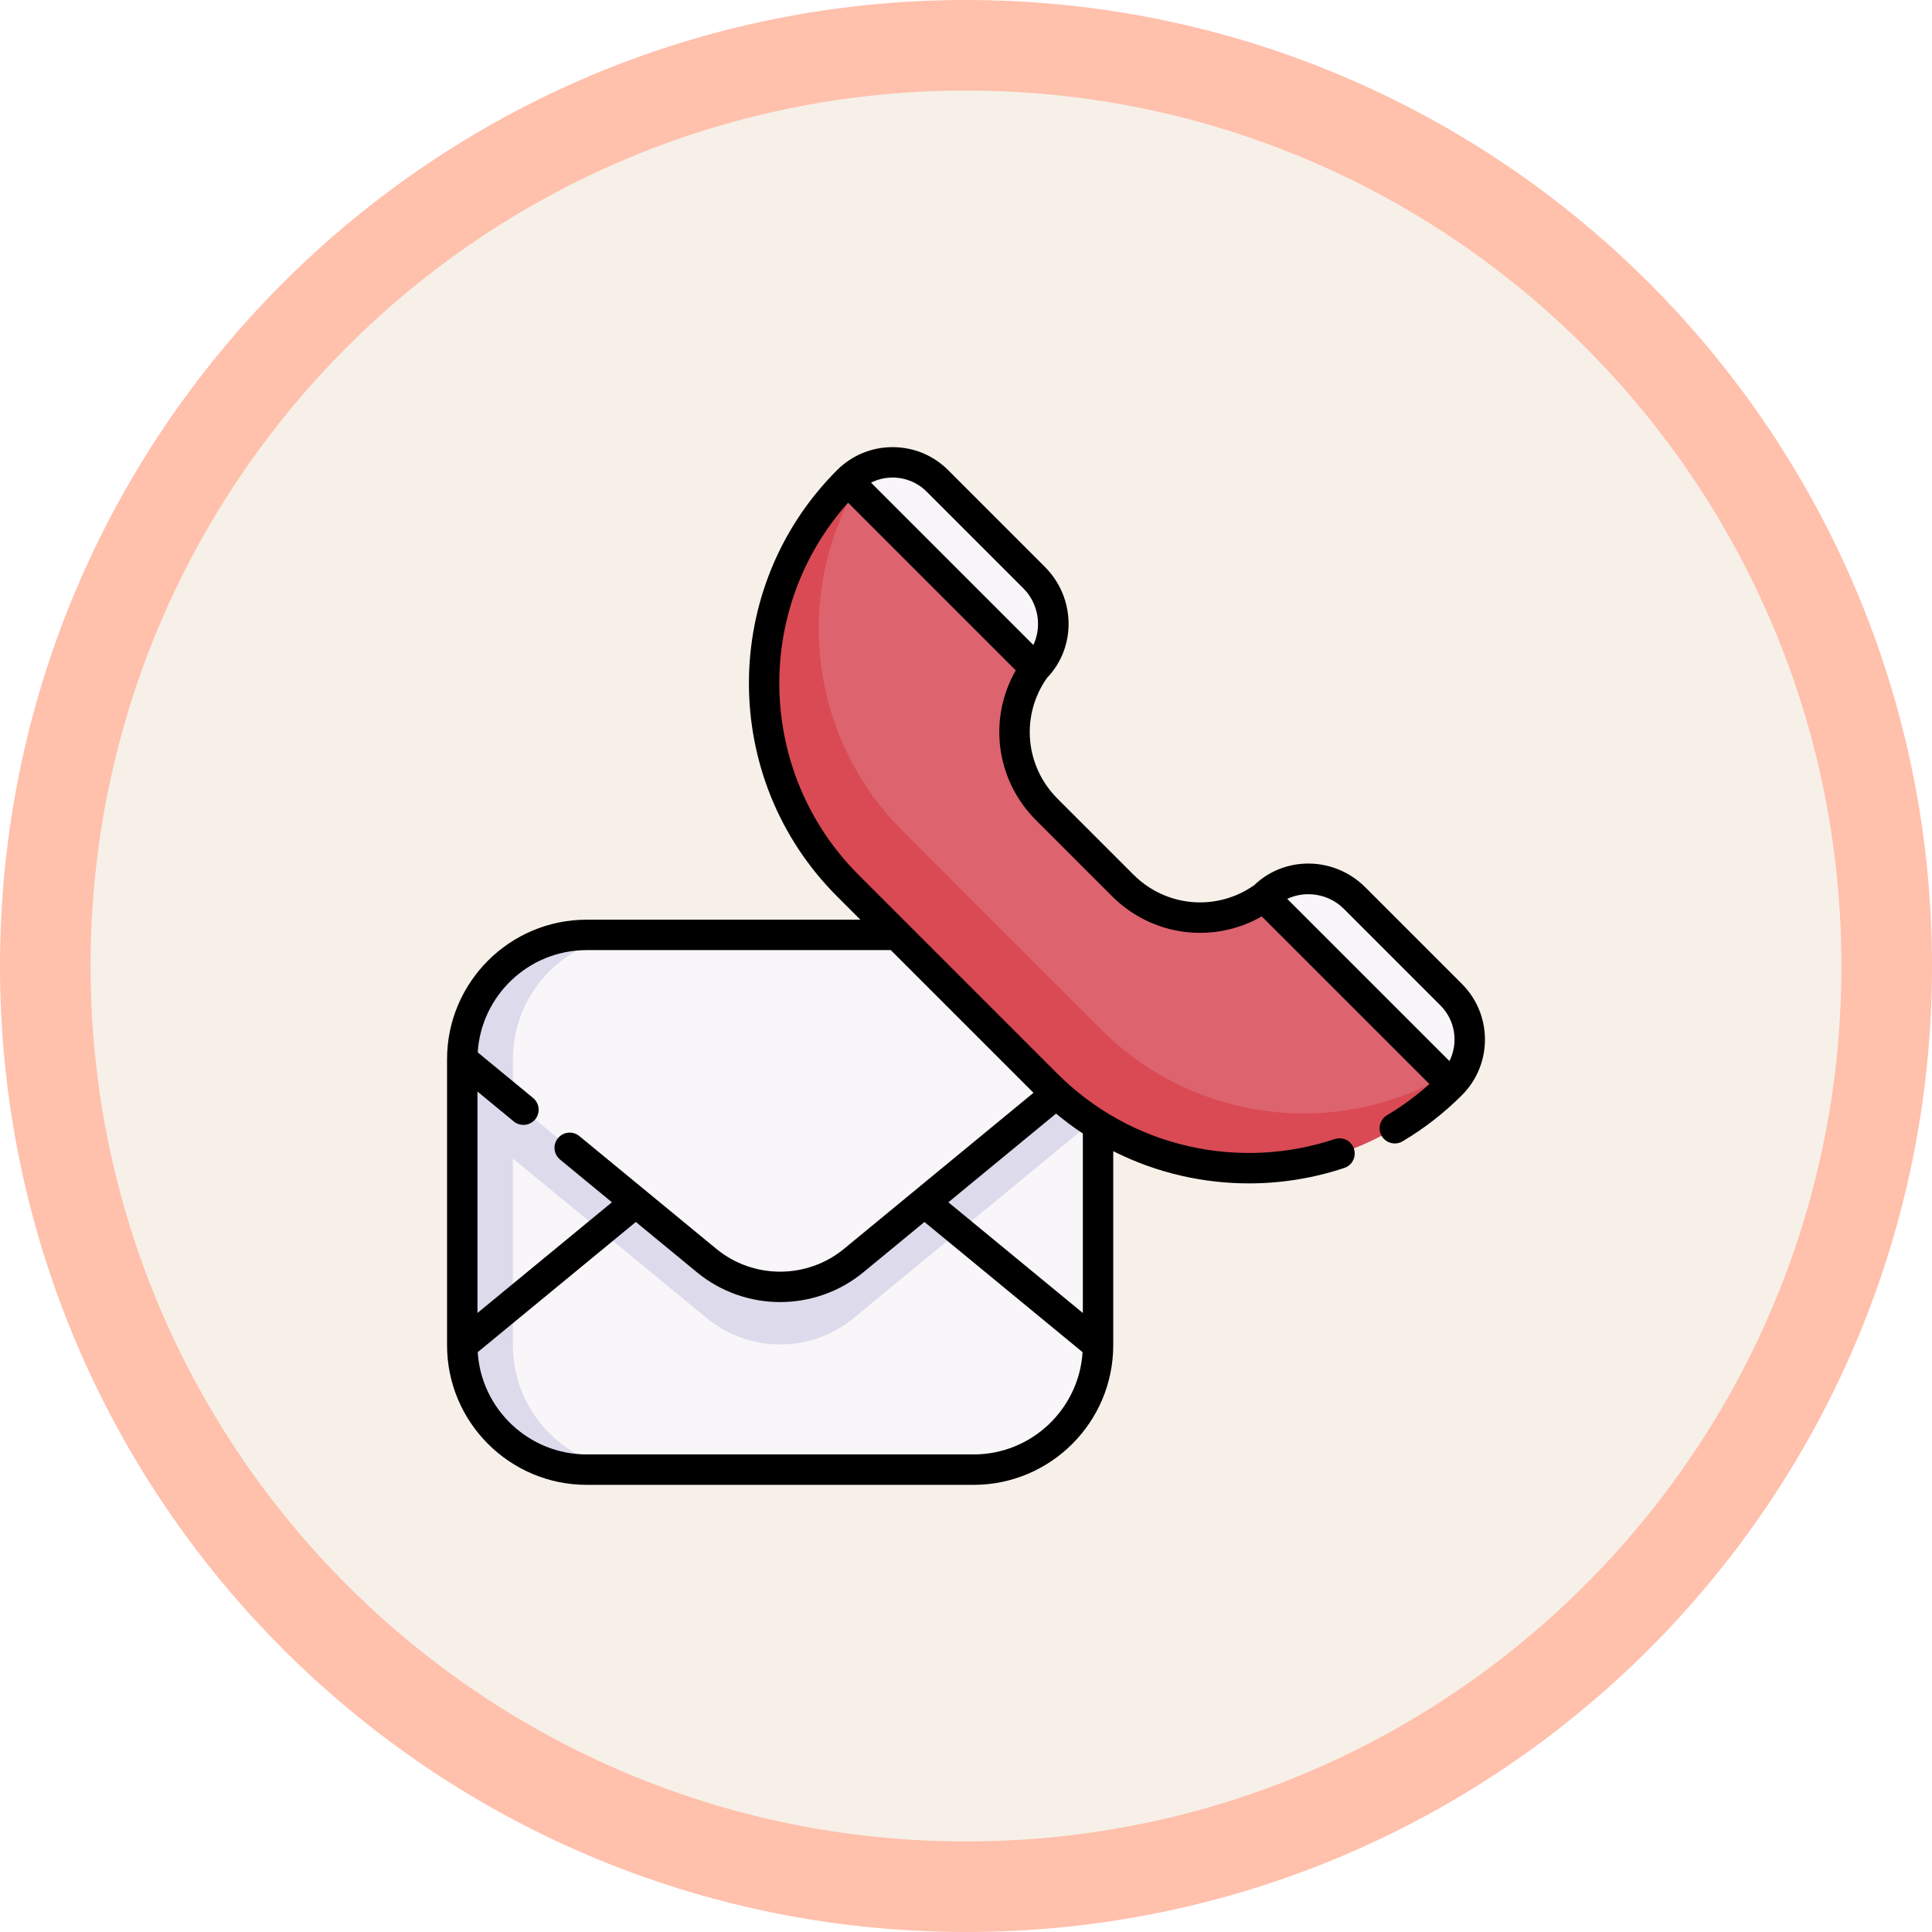
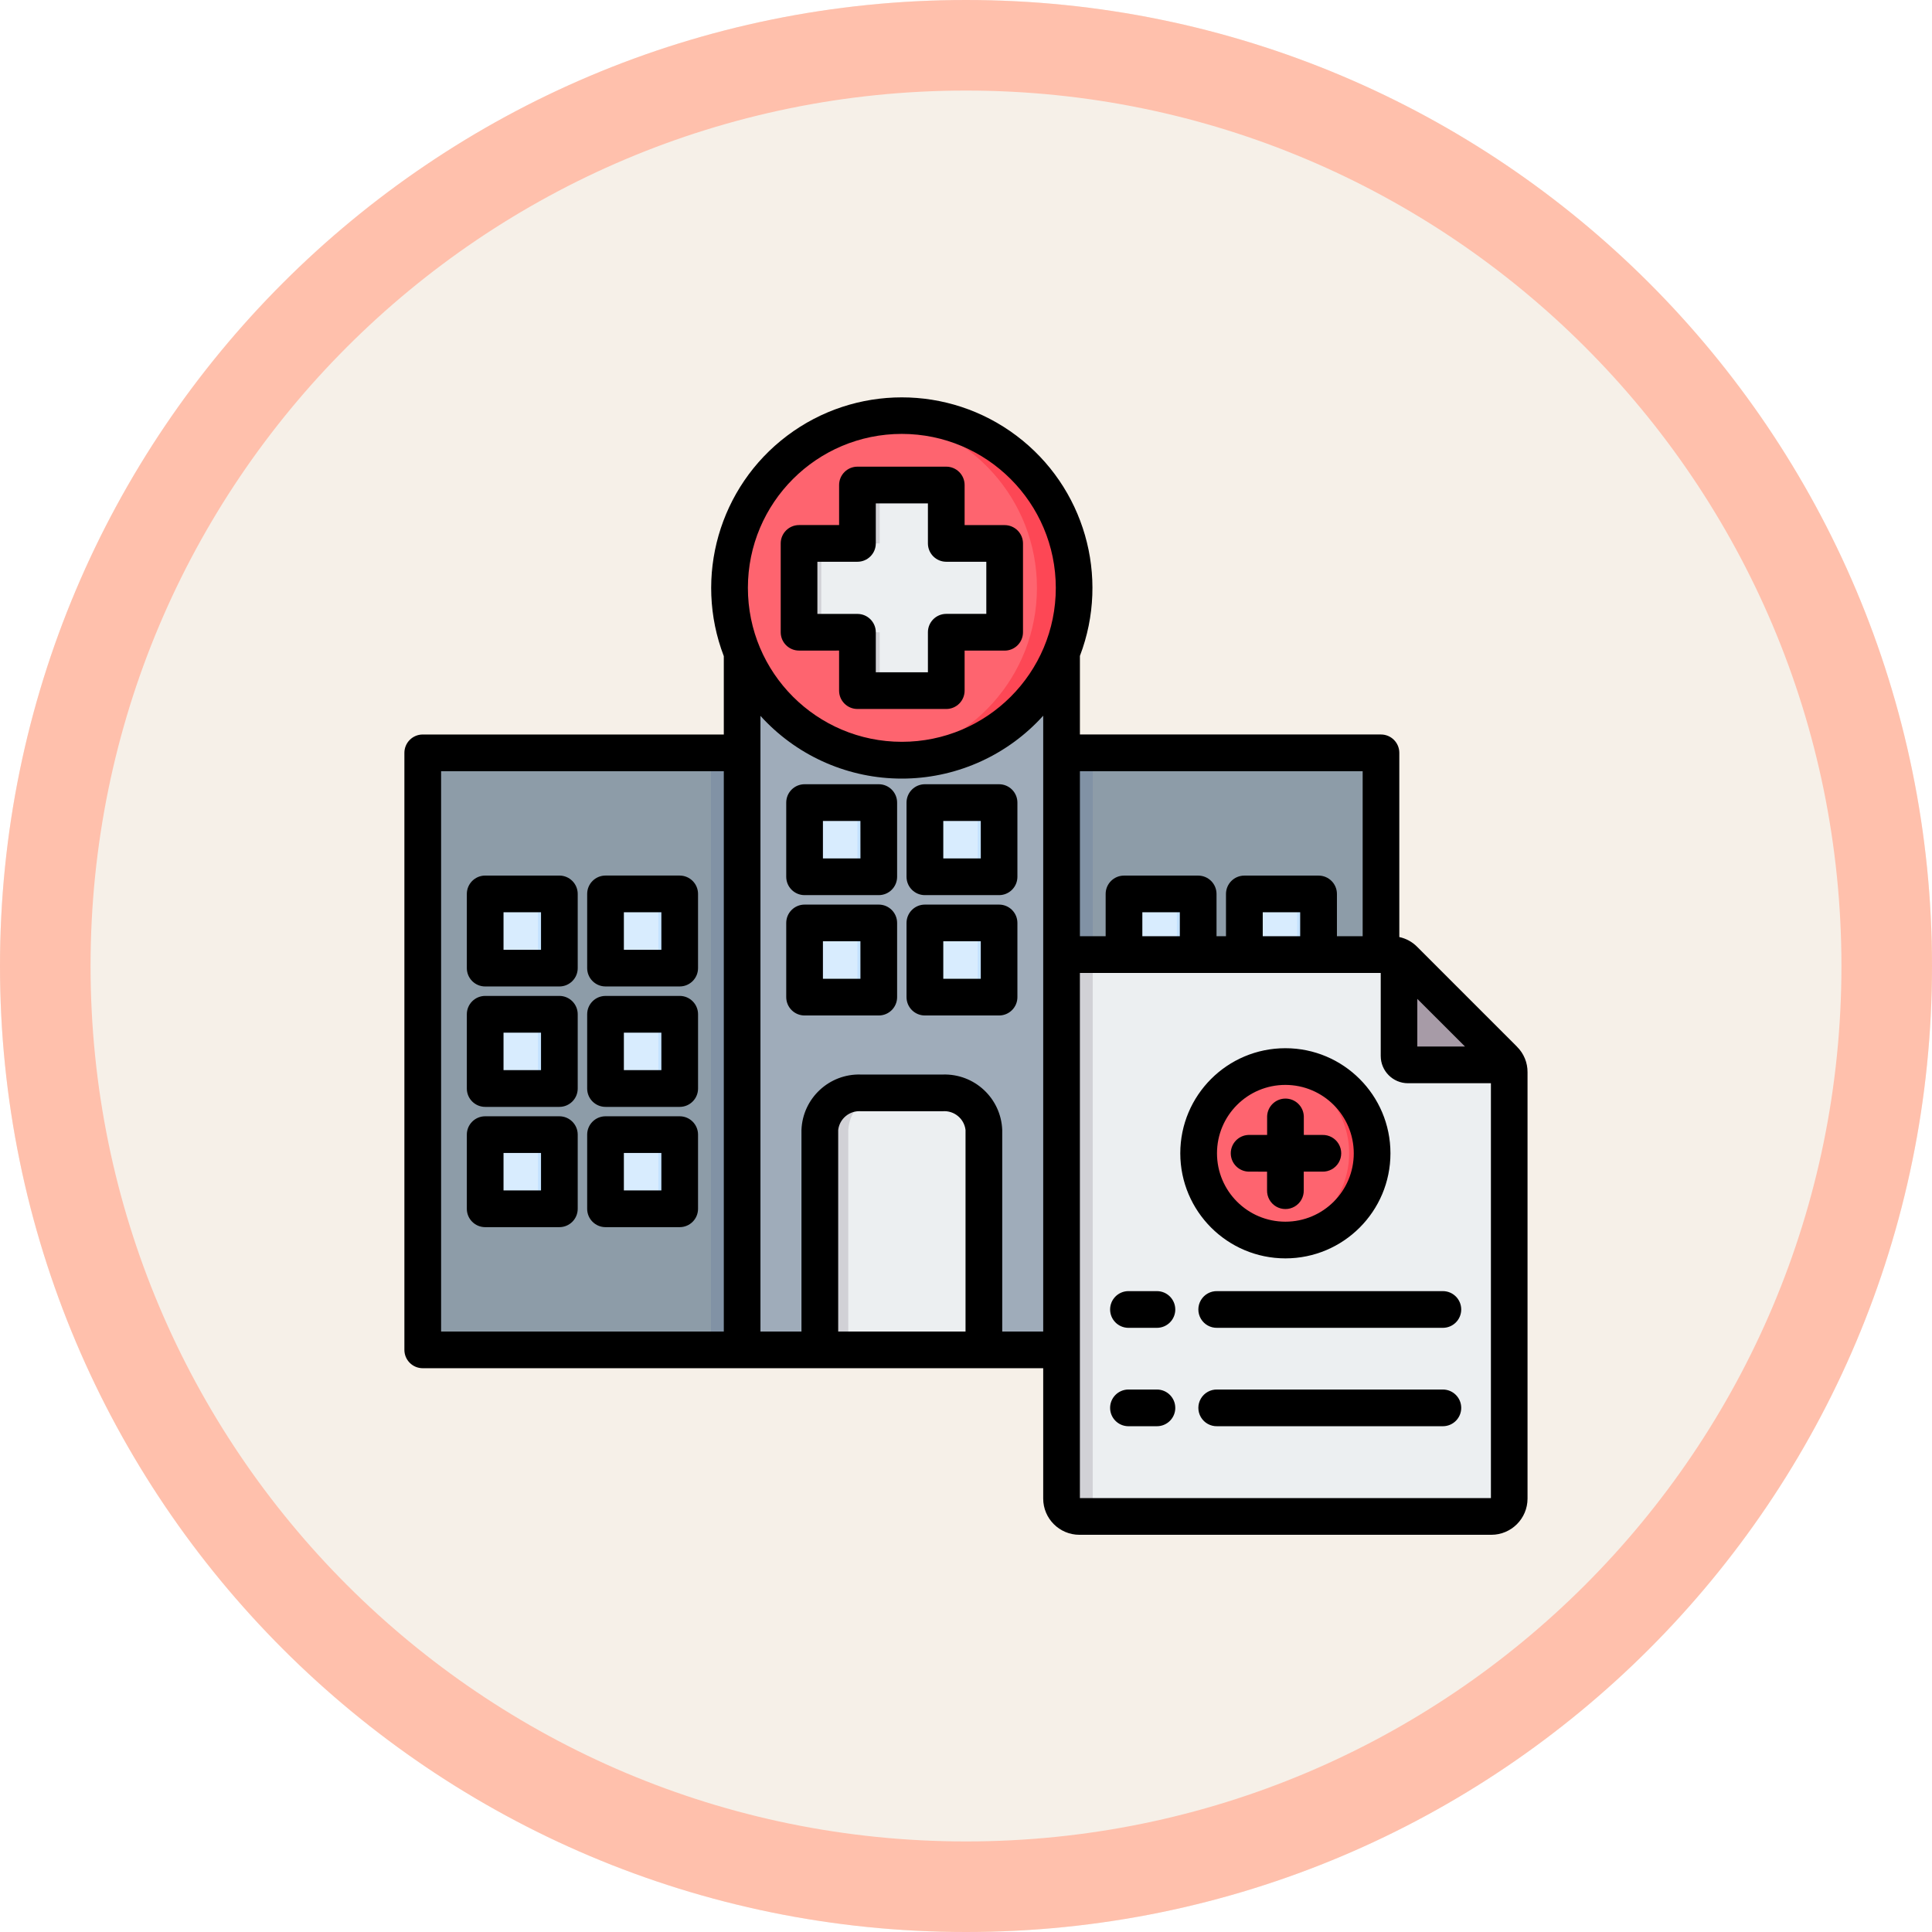
- <svg xmlns="http://www.w3.org/2000/svg" width="128.00" height="128.00" viewBox="0 0 128.00 128.00">
-   <g transform="matrix(1 0 0 1 -72.74609 -7992.0)">
-     <g transform="matrix(1 0 0 1 72.74609 7992)">
-       <circle cx="64" cy="64" r="61.0" fill="rgb(246,240,232)" stroke="rgb(255,192,172)" stroke-width="6" />
+ <svg xmlns="http://www.w3.org/2000/svg" width="128" height="128" viewBox="0 0 128 128">
+   <g id="Grupo_1181657" data-name="Grupo 1181657" transform="translate(-72.746 -7992)">
+     <g id="Elipse_13628" data-name="Elipse 13628" transform="translate(72.746 7992)" fill="#f6f0e8" stroke="#ffc0ac" stroke-width="6">
+       <circle cx="64" cy="64" r="64" stroke="none" />
+       <circle cx="64" cy="64" r="61" fill="none" />
    </g>
-     <g transform="matrix(1 0 0 1 102.3642 8021.572)">
-       <g transform="matrix(1 0 0 1 1.007351 1.060323)">
-         <g transform="matrix(1 0 0 1 0 31.30758)">
-           <g transform="matrix(1 0 0 1 -7.500004 -240.651)">
-             <path d="M 15.744 276.078 L 41.378 276.078 C 45.931 276.078 49.622 272.387 49.622 267.834 L 49.622 248.895 C 49.622 244.342 45.931 240.651 41.378 240.651 L 15.744 240.651 C 11.191 240.651 7.5 244.342 7.5 248.895 L 7.5 267.834 C 7.5 272.387 11.191 276.078 15.744 276.078 Z" fill="rgb(249,246,249)" stroke="none" stroke-width="0" />
-           </g>
-           <g>
-             <g transform="matrix(1 0 0 1 -7.500004 -240.651)">
-               <path d="M 19.098 276.078 L 15.744 276.078 C 11.191 276.078 7.5 272.387 7.5 267.834 L 7.5 248.895 C 7.5 244.342 11.191 240.651 15.744 240.651 L 19.098 240.651 C 14.545 240.651 10.854 244.342 10.854 248.895 L 10.854 267.834 C 10.854 272.387 14.545 276.078 19.098 276.078 Z" fill="rgb(221,218,236)" stroke="none" stroke-width="0" />
-             </g>
-             <g transform="matrix(1 0 0 1 -7.500866 -293.787)">
-               <path d="M 49.623 305.839 L 33.432 319.172 C 30.603 321.501 26.521 321.501 23.692 319.172 L 7.501 305.839 L 7.501 302.031 L 23.692 315.364 C 26.521 317.693 30.603 317.693 33.432 315.364 L 49.623 302.031" fill="rgb(221,218,236)" stroke="none" stroke-width="0" />
-             </g>
-           </g>
+     <g id="Grupo_1184698" data-name="Grupo 1184698" transform="translate(88.406 8010.318)">
+       <g id="Grupo_1184697" data-name="Grupo 1184697" transform="translate(12.347 9.214)">
+         <g id="Grupo_1184694" data-name="Grupo 1184694" transform="translate(0 0)">
+           <path id="Trazado_1009157" data-name="Trazado 1009157" d="M20.6,163.063H81.14a1.479,1.479,0,0,1,1.475,1.475v36.605a1.479,1.479,0,0,1-1.475,1.475H20.6a1.479,1.479,0,0,1-1.475-1.475V164.538a1.479,1.479,0,0,1,1.475-1.475Z" transform="translate(-19.13 -140.716)" fill="#8d9ca8" fill-rule="evenodd" />
+           <path id="Trazado_1009158" data-name="Trazado 1009158" d="M144.808,163.063H170.1v39.555H144.808Z" transform="translate(-125.711 -140.716)" fill="#8192a5" fill-rule="evenodd" />
+           <path id="Trazado_1009159" data-name="Trazado 1009159" d="M47.386,224.574h2.85a1.034,1.034,0,0,1,1.033,1.033v2.85a1.035,1.035,0,0,1-1.033,1.033h-2.85a1.035,1.035,0,0,1-1.033-1.033v-2.85A1.035,1.035,0,0,1,47.386,224.574Zm7.973,15.947h2.85a1.034,1.034,0,0,1,1.033,1.033v2.85a1.034,1.034,0,0,1-1.033,1.033H55.36a1.034,1.034,0,0,1-1.033-1.033v-2.85A1.035,1.035,0,0,1,55.36,240.521Zm-7.973,0h2.85a1.034,1.034,0,0,1,1.033,1.033v2.85a1.034,1.034,0,0,1-1.033,1.033h-2.85a1.034,1.034,0,0,1-1.033-1.033v-2.85A1.034,1.034,0,0,1,47.386,240.521Zm7.973-7.973h2.85a1.034,1.034,0,0,1,1.033,1.033v2.85a1.034,1.034,0,0,1-1.033,1.033H55.36a1.034,1.034,0,0,1-1.033-1.033v-2.85A1.035,1.035,0,0,1,55.36,232.547Zm-7.973,0h2.85a1.034,1.034,0,0,1,1.033,1.033v2.85a1.034,1.034,0,0,1-1.033,1.033h-2.85a1.034,1.034,0,0,1-1.033-1.033v-2.85A1.034,1.034,0,0,1,47.386,232.547Zm7.973-7.973h2.85a1.034,1.034,0,0,1,1.033,1.033v2.85a1.035,1.035,0,0,1-1.033,1.033H55.36a1.035,1.035,0,0,1-1.033-1.033v-2.85a1.035,1.035,0,0,1,1.033-1.033Z" transform="translate(-42.217 -192.881)" fill="#d8ecfe" fill-rule="evenodd" />
+           <path id="Trazado_1009160" data-name="Trazado 1009160" d="M62.606,224.574h1.413a1.034,1.034,0,0,1,1.033,1.033v2.85a1.035,1.035,0,0,1-1.033,1.033H62.606a1.035,1.035,0,0,0,1.033-1.033v-2.85A1.035,1.035,0,0,0,62.606,224.574Zm7.973,15.947h1.413a1.034,1.034,0,0,1,1.033,1.033v2.85a1.034,1.034,0,0,1-1.033,1.033H70.579a1.034,1.034,0,0,0,1.033-1.033v-2.85A1.035,1.035,0,0,0,70.579,240.521Zm-7.973,0h1.413a1.034,1.034,0,0,1,1.033,1.033v2.85a1.034,1.034,0,0,1-1.033,1.033H62.606a1.034,1.034,0,0,0,1.033-1.033v-2.85A1.034,1.034,0,0,0,62.606,240.521Zm7.973-7.973h1.413a1.034,1.034,0,0,1,1.033,1.033v2.85a1.034,1.034,0,0,1-1.033,1.033H70.579a1.034,1.034,0,0,0,1.033-1.033v-2.85A1.035,1.035,0,0,0,70.579,232.547Zm-7.973,0h1.413a1.034,1.034,0,0,1,1.033,1.033v2.85a1.034,1.034,0,0,1-1.033,1.033H62.606a1.034,1.034,0,0,0,1.033-1.033v-2.85A1.034,1.034,0,0,0,62.606,232.547Zm7.973-7.973h1.413a1.034,1.034,0,0,1,1.033,1.033v2.85a1.034,1.034,0,0,1-1.033,1.033H70.579a1.035,1.035,0,0,0,1.033-1.033v-2.85a1.035,1.035,0,0,0-1.033-1.033Z" transform="translate(-56 -192.881)" fill="#c4e2ff" fill-rule="evenodd" />
+           <path id="Trazado_1009161" data-name="Trazado 1009161" d="M325.92,224.574h2.85a1.034,1.034,0,0,1,1.032,1.033v2.85a1.034,1.034,0,0,1-1.032,1.033h-2.85a1.035,1.035,0,0,1-1.032-1.033v-2.85A1.035,1.035,0,0,1,325.92,224.574Zm7.973,15.947h2.85a1.034,1.034,0,0,1,1.033,1.033v2.85a1.034,1.034,0,0,1-1.033,1.033h-2.85a1.034,1.034,0,0,1-1.033-1.033v-2.85A1.035,1.035,0,0,1,333.894,240.521Zm-7.973,0h2.85a1.034,1.034,0,0,1,1.032,1.033v2.85a1.034,1.034,0,0,1-1.032,1.033h-2.85a1.034,1.034,0,0,1-1.032-1.033v-2.85A1.034,1.034,0,0,1,325.92,240.521Zm7.973-7.973h2.85a1.034,1.034,0,0,1,1.033,1.033v2.85a1.034,1.034,0,0,1-1.033,1.033h-2.85a1.034,1.034,0,0,1-1.033-1.033v-2.85A1.035,1.035,0,0,1,333.894,232.547Zm-7.973,0h2.85a1.034,1.034,0,0,1,1.032,1.033v2.85a1.034,1.034,0,0,1-1.032,1.033h-2.85a1.034,1.034,0,0,1-1.032-1.033v-2.85A1.034,1.034,0,0,1,325.92,232.547Zm7.973-7.973h2.85a1.034,1.034,0,0,1,1.033,1.033v2.85a1.035,1.035,0,0,1-1.033,1.033h-2.85a1.035,1.035,0,0,1-1.033-1.033v-2.85a1.035,1.035,0,0,1,1.033-1.033Z" transform="translate(-278.428 -192.881)" fill="#d8ecfe" fill-rule="evenodd" />
+           <path id="Trazado_1009162" data-name="Trazado 1009162" d="M341.14,224.574h1.413a1.034,1.034,0,0,1,1.033,1.033v2.85a1.035,1.035,0,0,1-1.033,1.033H341.14a1.035,1.035,0,0,0,1.033-1.033v-2.85A1.035,1.035,0,0,0,341.14,224.574Zm7.973,15.947h1.413a1.034,1.034,0,0,1,1.033,1.033v2.85a1.034,1.034,0,0,1-1.033,1.033h-1.413a1.034,1.034,0,0,0,1.033-1.033v-2.85A1.034,1.034,0,0,0,349.113,240.521Zm-7.973,0h1.413a1.034,1.034,0,0,1,1.033,1.033v2.85a1.034,1.034,0,0,1-1.033,1.033H341.14a1.035,1.035,0,0,0,1.033-1.033v-2.85A1.034,1.034,0,0,0,341.14,240.521Zm7.973-7.973h1.413a1.034,1.034,0,0,1,1.033,1.033v2.85a1.034,1.034,0,0,1-1.033,1.033h-1.413a1.034,1.034,0,0,0,1.033-1.033v-2.85A1.034,1.034,0,0,0,349.113,232.547Zm-7.973,0h1.413a1.034,1.034,0,0,1,1.033,1.033v2.85a1.034,1.034,0,0,1-1.033,1.033H341.14a1.035,1.035,0,0,0,1.033-1.033v-2.85A1.034,1.034,0,0,0,341.14,232.547Zm7.973-7.973h1.413a1.034,1.034,0,0,1,1.033,1.033v2.85a1.035,1.035,0,0,1-1.033,1.033h-1.413a1.035,1.035,0,0,0,1.033-1.033v-2.85a1.035,1.035,0,0,0-1.033-1.033Z" transform="translate(-292.21 -192.881)" fill="#c4e2ff" fill-rule="evenodd" />
+           <path id="Trazado_1009163" data-name="Trazado 1009163" d="M159.872,101.3h18.212a1.479,1.479,0,0,1,1.475,1.475v47.465H158.4V102.774a1.479,1.479,0,0,1,1.475-1.475Z" transform="translate(-137.235 -88.337)" fill="#9facba" fill-rule="evenodd" />
+           <path id="Trazado_1009164" data-name="Trazado 1009164" d="M192.275,313.782v14.571h10.866V313.782a2.606,2.606,0,0,0-2.725-2.456H195A2.606,2.606,0,0,0,192.275,313.782Z" transform="translate(-165.965 -266.451)" fill="#eceff1" fill-rule="evenodd" />
+           <path id="Trazado_1009165" data-name="Trazado 1009165" d="M192.275,313.782v14.571h1.883V313.782a2.606,2.606,0,0,1,2.725-2.456H195A2.606,2.606,0,0,0,192.275,313.782Z" transform="translate(-165.965 -266.451)" fill="#d1d1d6" fill-rule="evenodd" />
+           <path id="Trazado_1009166" data-name="Trazado 1009166" d="M186.652,184.752h2.85a1.035,1.035,0,0,1,1.033,1.033v2.85a1.034,1.034,0,0,1-1.033,1.033h-2.85a1.035,1.035,0,0,1-1.033-1.033v-2.85A1.035,1.035,0,0,1,186.652,184.752Zm7.973,7.973h2.85a1.035,1.035,0,0,1,1.033,1.033v2.85a1.034,1.034,0,0,1-1.033,1.033h-2.85a1.035,1.035,0,0,1-1.033-1.033v-2.85A1.035,1.035,0,0,1,194.626,192.725Zm-7.973,0h2.85a1.035,1.035,0,0,1,1.033,1.033v2.85a1.034,1.034,0,0,1-1.033,1.033h-2.85a1.035,1.035,0,0,1-1.033-1.033v-2.85A1.035,1.035,0,0,1,186.652,192.725Zm7.973-7.973h2.85a1.035,1.035,0,0,1,1.033,1.033v2.85a1.034,1.034,0,0,1-1.033,1.033h-2.85a1.035,1.035,0,0,1-1.033-1.033v-2.85A1.035,1.035,0,0,1,194.626,184.752Z" transform="translate(-160.322 -159.11)" fill="#d8ecfe" fill-rule="evenodd" />
+           <path id="Trazado_1009167" data-name="Trazado 1009167" d="M201.873,184.752h1.413a1.035,1.035,0,0,1,1.033,1.033v2.85a1.034,1.034,0,0,1-1.033,1.033h-1.413a1.035,1.035,0,0,0,1.033-1.033v-2.85A1.035,1.035,0,0,0,201.873,184.752Zm7.973,7.973h1.413a1.035,1.035,0,0,1,1.033,1.033v2.85a1.034,1.034,0,0,1-1.033,1.033h-1.413a1.035,1.035,0,0,0,1.033-1.033v-2.85a1.034,1.034,0,0,0-1.033-1.033Zm-7.973,0h1.413a1.035,1.035,0,0,1,1.033,1.033v2.85a1.034,1.034,0,0,1-1.033,1.033h-1.413a1.035,1.035,0,0,0,1.033-1.033v-2.85A1.035,1.035,0,0,0,201.873,192.725Zm7.973-7.973h1.413a1.035,1.035,0,0,1,1.033,1.033v2.85a1.034,1.034,0,0,1-1.033,1.033h-1.413a1.035,1.035,0,0,0,1.033-1.033v-2.85a1.035,1.035,0,0,0-1.033-1.033Z" transform="translate(-174.105 -159.11)" fill="#c4e2ff" fill-rule="evenodd" />
+           <circle id="Elipse_13960" data-name="Elipse 13960" cx="11.416" cy="11.416" r="11.416" transform="translate(20.327)" fill="#fe646f" />
+           <path id="Trazado_1009168" data-name="Trazado 1009168" d="M229.182,19.347a11.416,11.416,0,0,1-9.312,19.42,11.416,11.416,0,0,0,0-22.7A11.393,11.393,0,0,1,229.182,19.347Z" transform="translate(-189.367 -16.003)" fill="#fd4755" fill-rule="evenodd" />
+           <path id="Trazado_1009169" data-name="Trazado 1009169" d="M187.073,46.3h5.884v3.869h3.869v5.885h-3.869v3.869h-5.884V56.056H183.2V50.171h3.869Z" transform="translate(-158.273 -41.697)" fill="#eceff1" fill-rule="evenodd" />
+           <path id="Trazado_1009170" data-name="Trazado 1009170" d="M187.073,46.3h1.475v3.869h-1.475Zm0,9.754v3.869h1.475V56.056Zm-2.394-5.884H183.2v5.884h1.475Z" transform="translate(-158.273 -41.697)" fill="#d1d1d6" fill-rule="evenodd" />
        </g>
-         <g transform="matrix(1 0 0 1 19.98897 0)">
-           <g transform="matrix(1 0 0 1 -192.1171 -7.552976)">
-             <path d="M 203.609 8.783 L 210.016 15.19 C 211.656 16.83 211.725 19.557 210.085 21.198 L 202.042 18.752 L 197.67 8.783 C 198.49 7.962 199.565 7.552 200.64 7.553 C 201.714 7.552 202.789 7.963 203.609 8.783 Z" fill="rgb(249,246,249)" stroke="none" stroke-width="0" />
-           </g>
-           <g transform="matrix(1 0 0 1 -369.7877 -185.4351)">
-             <path d="M 408.913 214.298 L 415.321 220.706 C 416.961 222.346 416.961 225.003 415.322 226.644 L 415.321 226.645 L 406.724 222.722 L 402.906 214.23 C 404.546 212.59 407.272 212.658 408.913 214.298 Z" fill="rgb(249,246,249)" stroke="none" stroke-width="0" />
-           </g>
-           <g transform="matrix(1 0 0 1 -156.3262 -15.47923)">
-             <path d="M 161.879 16.709 L 174.294 29.124 C 172.258 31.956 172.514 35.927 175.06 38.473 L 180.096 43.508 C 182.642 46.054 186.612 46.311 189.445 44.274 L 201.859 56.689 C 194.454 64.092 182.452 64.093 175.048 56.688 L 161.879 43.52 C 154.475 36.116 154.475 24.113 161.879 16.709 Z" fill="rgb(221,99,110)" stroke="none" stroke-width="0" />
-           </g>
-           <g transform="matrix(1 0 0 1 -156.3263 -15.4784)">
-             <path d="M 165.506 39.892 L 178.674 53.061 C 184.822 59.208 194.139 60.252 201.362 56.191 L 201.859 56.688 C 194.455 64.091 182.452 64.092 175.048 56.687 L 161.879 43.519 C 154.475 36.115 154.475 24.112 161.879 16.708 L 162.377 17.205 C 158.316 24.428 159.359 33.746 165.506 39.892 Z" fill="rgb(218,74,84)" stroke="none" stroke-width="0" />
-           </g>
+         <g id="Grupo_1184695" data-name="Grupo 1184695" transform="translate(42.323 35.711)">
+           <path id="Trazado_1009171" data-name="Trazado 1009171" d="M298.839,251.016h20.687a1.139,1.139,0,0,1,.833.345l6.618,6.618a1.139,1.139,0,0,1,.345.833v28.25a1.181,1.181,0,0,1-1.179,1.179H298.839a1.181,1.181,0,0,1-1.179-1.179V252.195A1.181,1.181,0,0,1,298.839,251.016Z" transform="translate(-297.66 -251.016)" fill="#eceff1" fill-rule="evenodd" />
+           <path id="Trazado_1009172" data-name="Trazado 1009172" d="M298.839,251.016h.887v37.226h-.887a1.181,1.181,0,0,1-1.179-1.179V252.195A1.181,1.181,0,0,1,298.839,251.016Z" transform="translate(-297.66 -251.016)" fill="#d1d1d6" fill-rule="evenodd" />
+           <path id="Trazado_1009173" data-name="Trazado 1009173" d="M444.772,251.689a1.184,1.184,0,0,1,.345.243l6.618,6.618a1.183,1.183,0,0,1,.243.345h-6.617a.59.59,0,0,1-.589-.589Z" transform="translate(-422.418 -251.587)" fill="#a79ba7" fill-rule="evenodd" />
+         </g>
+         <g id="Grupo_1184696" data-name="Grupo 1184696" transform="translate(51.407 43.131)">
+           <circle id="Elipse_13961" data-name="Elipse 13961" cx="5.747" cy="5.747" r="5.747" transform="translate(0 0)" fill="#fe646f" />
+           <path id="Trazado_1009174" data-name="Trazado 1009174" d="M391.025,299.844a5.747,5.747,0,0,1,0,11.495,5.809,5.809,0,0,1-.76-.05,5.748,5.748,0,0,0,0-11.394A5.755,5.755,0,0,1,391.025,299.844Z" transform="translate(-385.278 -299.844)" fill="#fd4755" fill-rule="evenodd" />
        </g>
      </g>
-       <g transform="matrix(1 0 0 1 -1.8189894035458565e-12 0)">
-         <path d="M 67.242 35.619 L 60.834 29.211 C 58.791 27.168 55.513 27.116 53.477 29.073 C 50.991 30.823 47.637 30.536 45.478 28.377 L 40.443 23.341 C 38.284 21.183 37.996 17.83 39.746 15.344 C 41.704 13.308 41.651 10.028 39.608 7.985 L 33.201 1.578 C 32.217 0.594 30.912 0.053 29.525 0.053 C 29.522 0.053 29.518 0.053 29.515 0.053 C 28.127 0.053 26.822 0.594 25.838 1.576 C 25.838 1.577 25.838 1.577 25.837 1.578 C 18.054 9.362 18.054 22.029 25.837 29.813 L 27.384 31.36 L 9.251 31.36 C 4.15 31.36 0 35.51 2.28881854127394e-05 40.611 L 2.28881854127394e-05 40.613 L 2.28881854127394e-05 59.551 C 2.28881854127394e-05 64.652 4.15 68.803 9.251 68.803 L 34.886 68.803 C 39.987 68.803 44.137 64.652 44.137 59.551 L 44.137 46.696 C 45.578 47.423 47.107 47.975 48.695 48.335 C 50.157 48.666 51.643 48.831 53.127 48.831 C 55.266 48.831 57.4 48.488 59.446 47.807 C 59.974 47.632 60.259 47.061 60.083 46.534 C 59.908 46.006 59.337 45.72 58.809 45.896 C 55.693 46.933 52.35 47.097 49.141 46.37 C 45.845 45.624 42.832 43.959 40.429 41.557 L 27.262 28.389 C 20.503 21.629 20.272 10.774 26.569 3.734 L 37.678 14.843 C 35.842 18.047 36.35 22.098 39.018 24.766 L 44.053 29.801 C 46.722 32.47 50.773 32.977 53.976 31.142 L 65.085 42.25 C 64.215 43.03 63.274 43.721 62.278 44.312 C 61.799 44.595 61.642 45.213 61.925 45.692 C 62.209 46.17 62.827 46.328 63.306 46.044 C 64.732 45.199 66.056 44.169 67.242 42.983 C 67.243 42.981 67.244 42.98 67.245 42.979 C 67.246 42.978 67.246 42.978 67.246 42.978 C 69.271 40.947 69.269 37.647 67.242 35.619 Z M 9.251 33.375 L 29.398 33.375 L 38.853 42.829 L 26.299 53.167 C 23.847 55.184 20.29 55.184 17.839 53.167 L 8.767 45.697 C 8.338 45.343 7.703 45.404 7.35 45.834 C 6.996 46.263 7.057 46.898 7.487 47.252 L 10.923 50.081 L 2.015 57.417 L 2.015 42.746 L 4.42 44.727 C 4.608 44.881 4.835 44.956 5.06 44.956 C 5.351 44.956 5.639 44.831 5.839 44.59 C 6.192 44.16 6.131 43.525 5.701 43.171 L 2.031 40.149 C 2.27 36.374 5.416 33.375 9.251 33.375 Z M 34.886 66.788 L 9.251 66.788 C 5.417 66.788 2.27 63.789 2.031 60.013 L 12.508 51.387 L 16.558 54.722 C 18.155 56.036 20.112 56.693 22.068 56.693 C 24.025 56.693 25.983 56.036 27.579 54.722 L 31.629 51.387 L 42.106 60.014 C 41.867 63.789 38.721 66.788 34.886 66.788 Z M 42.123 57.417 L 33.214 50.082 L 40.35 44.206 C 40.918 44.679 41.509 45.12 42.123 45.525 L 42.123 57.417 Z M 28.089 2.405 C 28.526 2.185 29.012 2.068 29.517 2.068 L 29.523 2.068 C 30.373 2.068 31.173 2.4 31.776 3.002 L 38.183 9.409 C 38.794 10.021 39.139 10.84 39.153 11.717 C 39.161 12.23 39.053 12.72 38.842 13.158 L 28.089 2.405 Z M 55.665 29.981 C 56.867 29.41 58.404 29.631 59.409 30.635 L 65.817 37.044 C 66.812 38.038 67.009 39.533 66.412 40.728 L 55.665 29.981 Z" fill="rgb(0,0,0)" stroke="none" stroke-width="0" />
-       </g>
+       <path id="Trazado_1009175" data-name="Trazado 1009175" d="M38.494,18.9h2.654a1.216,1.216,0,0,0,1.216-1.216V15.034h3.453v2.654A1.216,1.216,0,0,0,47.033,18.9h2.653v3.453H47.033a1.216,1.216,0,0,0-1.216,1.216v2.653H42.364V23.572a1.216,1.216,0,0,0-1.216-1.216H38.494Zm1.438,5.884v2.654a1.216,1.216,0,0,0,1.215,1.216h5.885a1.216,1.216,0,0,0,1.216-1.216V24.787H50.9a1.216,1.216,0,0,0,1.216-1.215V17.688A1.216,1.216,0,0,0,50.9,16.472H48.248V13.818A1.215,1.215,0,0,0,47.032,12.6H41.148a1.215,1.215,0,0,0-1.215,1.215v2.654H37.279a1.216,1.216,0,0,0-1.215,1.216v5.885a1.216,1.216,0,0,0,1.215,1.215ZM28.157,60.552H25.673V58.069h2.484Zm1.216-4.913H24.457a1.215,1.215,0,0,0-1.215,1.215v4.914a1.215,1.215,0,0,0,1.215,1.216h4.915a1.215,1.215,0,0,0,1.215-1.216V56.854A1.215,1.215,0,0,0,29.373,55.639Zm-9.189,4.913H17.7V58.069h2.484v2.483ZM21.4,55.639H16.484a1.215,1.215,0,0,0-1.215,1.215v4.914a1.215,1.215,0,0,0,1.215,1.216H21.4a1.215,1.215,0,0,0,1.215-1.216V56.854A1.215,1.215,0,0,0,21.4,55.639Zm6.758-3.059H25.673V50.1h2.484Zm1.216-4.915H24.457a1.215,1.215,0,0,0-1.215,1.216V53.8a1.215,1.215,0,0,0,1.215,1.216h4.915A1.216,1.216,0,0,0,30.588,53.8V48.88A1.216,1.216,0,0,0,29.373,47.664Zm-9.189,4.915H17.7V50.1h2.484v2.484ZM21.4,47.664H16.484a1.216,1.216,0,0,0-1.215,1.216V53.8a1.215,1.215,0,0,0,1.215,1.216H21.4A1.215,1.215,0,0,0,22.615,53.8V48.88A1.215,1.215,0,0,0,21.4,47.664Zm6.758-3.058H25.673V42.122h2.484Zm1.216-4.916H24.457a1.216,1.216,0,0,0-1.215,1.216v4.916a1.215,1.215,0,0,0,1.215,1.215h4.915a1.215,1.215,0,0,0,1.215-1.215V40.907A1.216,1.216,0,0,0,29.373,39.691Zm-9.189,4.916H17.7V42.122h2.484v2.484ZM21.4,39.691H16.484a1.216,1.216,0,0,0-1.215,1.216v4.916a1.215,1.215,0,0,0,1.215,1.215H21.4a1.215,1.215,0,0,0,1.215-1.215V40.907A1.216,1.216,0,0,0,21.4,39.691Zm27.919,6.838H46.835V44.045h2.484Zm1.216-4.915H45.619A1.215,1.215,0,0,0,44.4,42.83v4.915a1.215,1.215,0,0,0,1.216,1.215h4.915a1.215,1.215,0,0,0,1.215-1.215V42.83A1.215,1.215,0,0,0,50.534,41.614Zm-9.189,4.915H38.861V44.045h2.484Zm1.216-4.915H37.646A1.215,1.215,0,0,0,36.43,42.83v4.915a1.215,1.215,0,0,0,1.216,1.215h4.915a1.215,1.215,0,0,0,1.215-1.215V42.83A1.215,1.215,0,0,0,42.561,41.614Zm6.758-3.059H46.835V36.072h2.484Zm1.216-4.915H45.619A1.215,1.215,0,0,0,44.4,34.856v4.915a1.216,1.216,0,0,0,1.216,1.216h4.915a1.216,1.216,0,0,0,1.215-1.216V34.856A1.216,1.216,0,0,0,50.534,33.64Zm-9.189,4.915H38.861V36.072h2.484Zm1.216-4.915H37.646a1.216,1.216,0,0,0-1.216,1.216v4.915a1.216,1.216,0,0,0,1.216,1.216h4.915a1.216,1.216,0,0,0,1.215-1.216V34.856A1.216,1.216,0,0,0,42.561,33.64Zm24.5,25.666a1.216,1.216,0,0,1,0-2.431h1.227V55.647a1.216,1.216,0,0,1,2.431,0v1.228h1.227a1.216,1.216,0,1,1,0,2.431H70.717v1.228a1.216,1.216,0,1,1-2.431,0V59.307ZM69.5,53.56a4.531,4.531,0,1,0,4.531,4.531A4.537,4.537,0,0,0,69.5,53.56Zm0,11.493a6.962,6.962,0,1,0-6.963-6.962A6.97,6.97,0,0,0,69.5,65.053ZM81.15,68.438a1.216,1.216,0,0,1-1.216,1.216H64.985a1.216,1.216,0,1,1,0-2.431H79.934A1.216,1.216,0,0,1,81.15,68.438Zm-18.944,0a1.216,1.216,0,0,1-1.216,1.216H59.069a1.216,1.216,0,0,1,0-2.431H60.99A1.216,1.216,0,0,1,62.205,68.438ZM81.15,74.957a1.216,1.216,0,0,1-1.216,1.216H64.985a1.216,1.216,0,1,1,0-2.431H79.934A1.216,1.216,0,0,1,81.15,74.957Zm-18.944,0a1.216,1.216,0,0,1-1.216,1.216H59.069a1.216,1.216,0,0,1,0-2.431H60.99A1.216,1.216,0,0,1,62.205,74.957Zm-6.32,5.978H83.117V53.449h-5.5a1.807,1.807,0,0,1-1.8-1.806v-5.5H55.886ZM50.739,69.9h2.716V29.1a12.621,12.621,0,0,1-18.3.465c-.149-.148-.293-.3-.433-.455V69.9h2.717V56.544a3.818,3.818,0,0,1,3.94-3.671H46.8a3.818,3.818,0,0,1,3.94,3.671V69.9Zm-2.431,0H39.873V56.544a1.414,1.414,0,0,1,1.509-1.24H46.8a1.414,1.414,0,0,1,1.509,1.24V69.9ZM13.564,32.776V69.9h18.73V32.776ZM44.09,10.429a10.2,10.2,0,1,0,10.2,10.2A10.212,10.212,0,0,0,44.09,10.429Zm18.417,33.28H60.023V42.122h2.484Zm7.973,0H68V42.122H70.48Zm4.137-10.933H55.887V43.709h1.705v-2.8a1.216,1.216,0,0,1,1.215-1.216h4.915a1.216,1.216,0,0,1,1.216,1.216v2.8h.627v-2.8a1.216,1.216,0,0,1,1.216-1.216H71.7a1.216,1.216,0,0,1,1.215,1.216v2.8h1.705V32.776ZM78.24,47.86,81.4,51.018H78.24Zm6.607,3.169L78.229,44.41a2.341,2.341,0,0,0-1.181-.646V31.56a1.216,1.216,0,0,0-1.216-1.216H55.887V25.139a12.629,12.629,0,1,0-23.593.016v5.19H12.348a1.216,1.216,0,0,0-1.216,1.216V71.114a1.216,1.216,0,0,0,1.216,1.216H53.455v8.641a2.4,2.4,0,0,0,2.394,2.395h27.3a2.4,2.4,0,0,0,2.394-2.395V52.721a2.349,2.349,0,0,0-.7-1.693Z" transform="translate(0)" fill-rule="evenodd" />
    </g>
  </g>
</svg>
